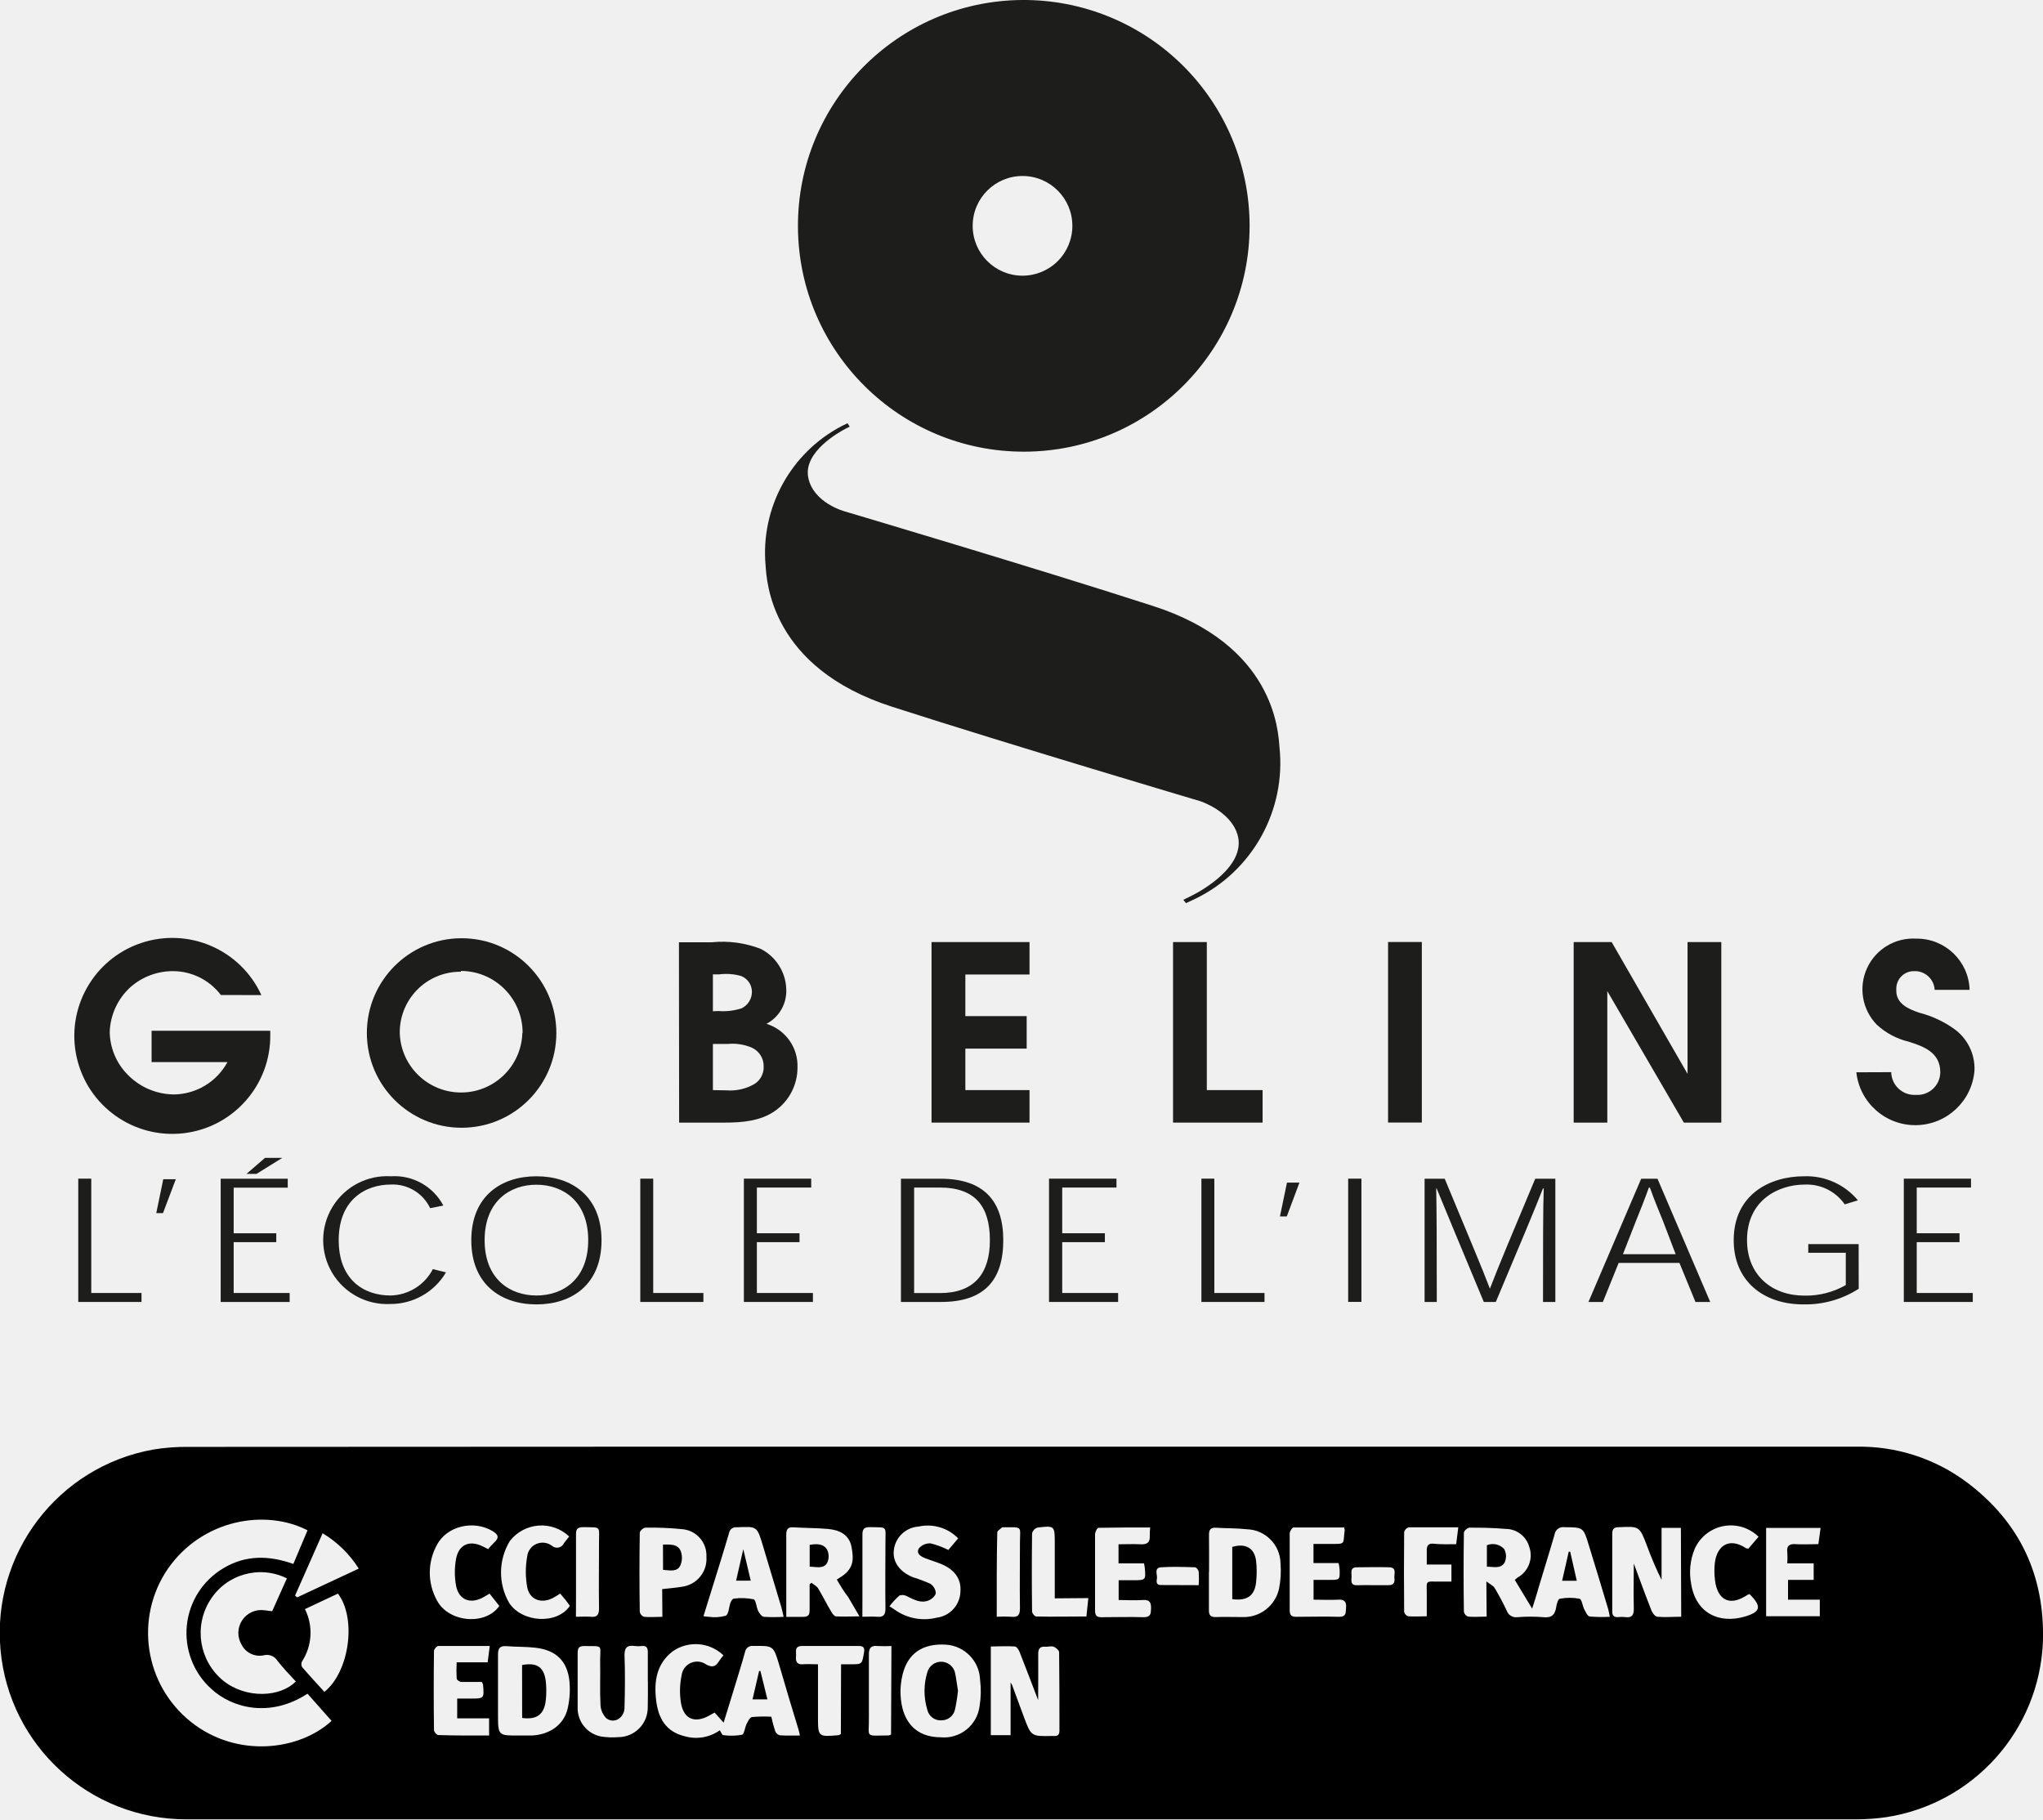
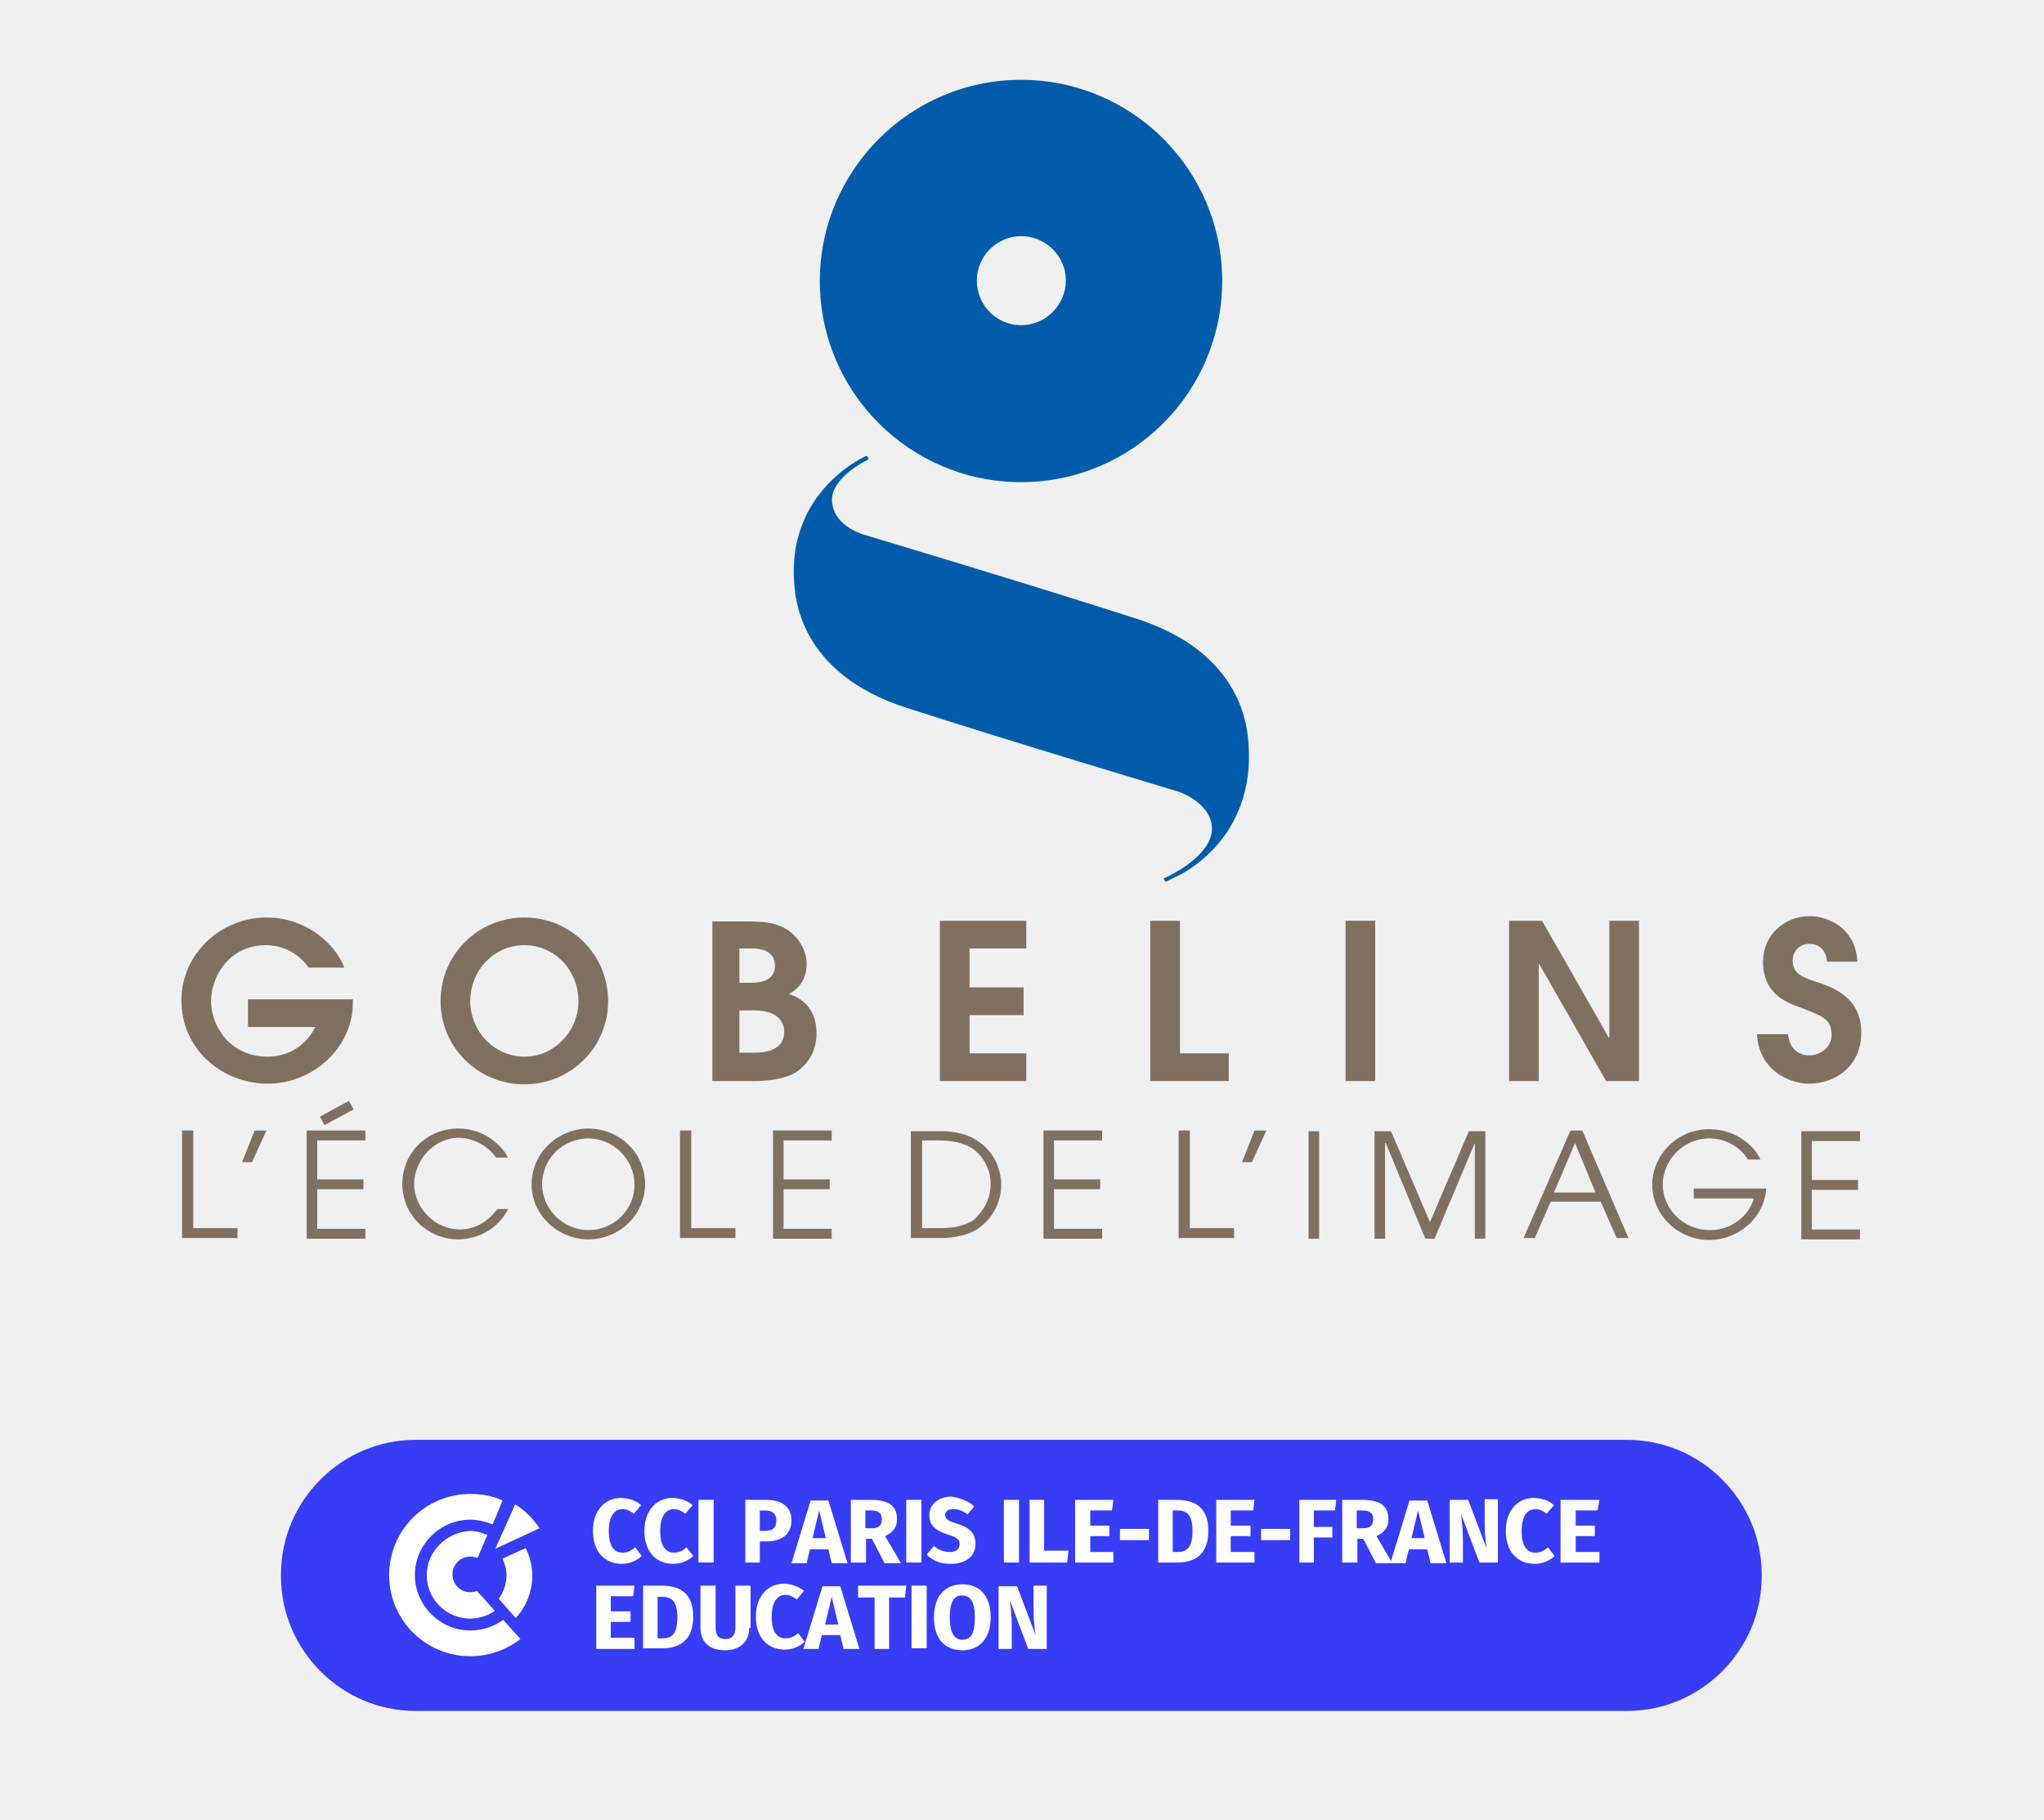
- <svg xmlns="http://www.w3.org/2000/svg" viewBox="0 0 309.85 275.9">
-   <defs>
-     <style>.cls-1{fill:none;}.cls-2{clip-path:url(#clip-path);}.cls-3{fill:#1d1d1b;}</style>
-     <clipPath id="clip-path" transform="translate(-41.36 -49.4)">
-       <rect class="cls-1" width="398.55" height="268.8" />
+ <svg xmlns="http://www.w3.org/2000/svg" xmlns:xlink="http://www.w3.org/1999/xlink" version="1.1" id="Layer_1" x="0px" y="0px" viewBox="0 0 309.9 275.9" style="enable-background:new 0 0 309.9 275.9;" xml:space="preserve">
+   <style type="text/css">
+ 	.st0{fill:#005CAB;}
+ 	.st1{fill:#807062;}
+ 	.st2{clip-path:url(#SVGID_2_);fill:#373CF5;}
+ 	.st3{clip-path:url(#SVGID_2_);fill:#FFFFFF;}
+ </style>
+   <g>
+     <path class="st0" d="M154.8,73.1c16.9,0,30.5-13.7,30.5-30.5c0-16.9-13.7-30.5-30.5-30.5c-16.8,0-30.5,13.7-30.5,30.5   C124.3,59.5,138,73.1,154.8,73.1L154.8,73.1z M154.8,35.8c3.7,0,6.8,3,6.8,6.7c0,3.7-3,6.8-6.8,6.8c-3.7,0-6.7-3-6.7-6.8   C148.1,38.9,151.1,35.8,154.8,35.8L154.8,35.8z" />
+     <path class="st0" d="M189.3,112.8c-0.2-2.1-0.6-13.7-17-19c-15.8-5.1-41.2-12.7-41.2-12.7s-4.3-1.1-4.9-4.6c-0.7-3.5,4.2-6.2,5-6.6   c0.1,0,0.5-0.3,0.5-0.3l-0.3-0.5c0,0-0.7,0.3-0.8,0.4c-1.3,0.7-11.1,6-10.2,18.8c0.2,2.1,0.6,13.7,17,19   c15.8,5.1,41.2,12.7,41.2,12.7s4.1,1.3,5,4.5c1.2,4.2-4.8,7.5-6,8.1c-0.1,0.1-1.2,0.6-1.2,0.6l0.3,0.5c0,0,1.1-0.5,1.2-0.6   C179.7,132.4,190.3,126.9,189.3,112.8L189.3,112.8z" />
+   </g>
+   <g>
+     <path class="st1" d="M37.6,151.5h15.9v0.5c0,6.9-6.1,12.3-12.9,12.3c-7,0-13.1-5.3-13.1-12.6c0-7.2,6.1-12.6,12.9-12.6   c6.1,0,10.5,4.1,11.8,7.6h-5.4c-1.1-1.6-3.3-3.4-6.5-3.4c-5.5,0-8.3,4.7-8.3,8.5c0,3.7,2.8,8.4,8.6,8.4c3,0,5.8-1.6,7.2-4.5H37.6   V151.5z" />
+     <path class="st1" d="M71.3,151.8c0-4.7,3.6-8.5,8.2-8.5s8.2,3.8,8.2,8.5c0,4.5-3.6,8.4-8.2,8.4S71.3,156.3,71.3,151.8z M66.8,151.8   c0,7,5.7,12.6,12.7,12.6c7,0,12.7-5.6,12.7-12.6c0-7.2-5.8-12.7-12.7-12.7C72.6,139.1,66.8,144.6,66.8,151.8z" />
+     <path class="st1" d="M112.1,153.2h2.4c3.9,0,4.4,2.3,4.4,3.2c0,3.2-3.6,3.2-4.5,3.2h-2.3V153.2z M108,163.9h6.5   c1.6,0,4.4-0.2,6.3-1.4c1.5-1.1,3-2.9,3-5.8c0-4.1-2.6-5.5-4.2-6c0.8-0.4,2.7-1.6,2.7-4.6c0-1.7-0.9-3.4-2.1-4.5   c-2.1-1.9-4.8-1.9-7.5-1.9H108V163.9z M112.1,143.8h1.9c2.6,0,3.5,1.2,3.5,2.6c0,2.6-2.8,2.6-3.9,2.6h-1.5V143.8z" />
+   </g>
+   <g>
+     <path class="st1" d="M142.5,139.6h13.1v4.2H147v5.9h8.2v4.2H147v5.8h8.6v4.2h-13.1V139.6z" />
+     <path class="st1" d="M174.4,139.6h4.5v20.1h7.4v4.2h-11.9V139.6z" />
+     <path class="st1" d="M204,139.6h4.5v24.3H204V139.6z" />
+   </g>
+   <path class="st1" d="M228.7,139.6h5.1l10.1,17.7h0.1v-17.7h4.5v24.3h-5l-10.1-17.7h-0.1v17.7h-4.5V139.6z" />
+   <path class="st1" d="M266.4,156.9c0.3,5.3,4.8,7.4,7.9,7.4c3.8,0,7.9-2.5,7.9-7.8c0-5.3-4.4-6.8-6.4-7.5c-2.5-0.8-4-1.3-4-3.4  c0-1.4,1.1-2.5,2.5-2.5c1.2,0,2.5,0.6,2.7,2.7h4.6c-0.2-5-4.4-6.9-7.2-6.9c-4.1,0-7.1,3.1-7.1,6.9c0,5.1,3.9,6.3,5.8,7  c3,1.2,4.6,1.6,4.6,4.1c0,1.8-1.6,3.1-3.4,3.1c-1.4,0-3-0.8-3.2-3.2H266.4z" />
+   <path class="st1" d="M82.2,179.6c0-4.1,3.3-7,7-7c3.8,0,7,3.2,7,7c0,3.9-3.2,6.9-7,6.9C85.4,186.5,82.2,183.3,82.2,179.6z   M80.6,179.6c0,4.6,4,8.3,8.6,8.3c4.6,0,8.6-3.6,8.6-8.4c0-4.8-4-8.4-8.6-8.4C84.9,171.1,80.6,174.5,80.6,179.6z" />
+   <path class="st1" d="M27.7,171.4h1.6v14.8h6.7v1.5h-8.4V171.4z" />
+   <path class="st1" d="M38.6,171.4h1.8l-2.2,4.8h-1.5L38.6,171.4z" />
+   <path class="st1" d="M46.5,171.4h8.9v1.5h-7.3v5.9h7v1.5h-7v6h7.3v1.5h-8.9V171.4z M52.9,166.9l0.7,1.3l-4.4,2.4l-0.7-1.3  L52.9,166.9z" />
+   <path class="st1" d="M77,183.4c-1.7,3.2-4.9,4.5-7.5,4.5c-4.6,0-8.5-3.6-8.5-8.4c0-4.8,3.8-8.4,8.5-8.4c4.2,0,6.8,2.9,7.5,4.4h-1.8  c-1.8-2.6-4.7-3-5.6-3c-3.8,0-6.8,3.4-6.8,7c0,3.8,3.3,6.9,6.9,6.9c0.8,0,3.5-0.1,5.7-3.1H77z" />
+   <path class="st1" d="M103.2,171.4h1.6v14.8h6.7v1.5h-8.4V171.4z" />
+   <path class="st1" d="M117.2,171.4h8.9v1.5h-7.3v5.9h7v1.5h-7v6h7.3v1.5h-8.9V171.4z" />
+   <g>
+     <path class="st1" d="M139.7,172.9h2.3c2.4,0,3.9,0.3,5.4,1.2c1.7,1.2,2.8,3.2,2.8,5.4c0,2.8-1.6,4.5-2.5,5.4   c-1.9,1.3-4.1,1.3-5.6,1.3h-2.3V172.9z M138.1,187.7h4.7c2,0,4-0.5,5.3-1.3c3.1-2,3.7-5.2,3.7-6.7c0-2-0.8-5-3.7-6.8   c-1.3-0.9-3.3-1.4-5.3-1.4h-4.7V187.7z" />
+     <path class="st1" d="M158.2,171.4h8.9v1.5h-7.3v5.9h7v1.5h-7v6h7.3v1.5h-8.9V171.4z" />
+   </g>
+   <path class="st1" d="M178.8,171.4h1.6v14.8h6.7v1.5h-8.4V171.4z" />
+   <path class="st1" d="M190.2,171.4h1.8l-2.2,4.8h-1.5L190.2,171.4z" />
+   <g>
+     <path class="st1" d="M198.4,171.5h1.6v16.3h-1.6V171.5z" />
+     <path class="st1" d="M208.4,171.5h2.5l5.9,13.8l5.9-13.8h2.5v16.3h-1.6v-14.5h0l-6.1,14.5h-1.4l-6-14.5H210v14.5h-1.6V171.5z" />
+     <path class="st1" d="M238.8,173.3l3.1,7.5h-6.3L238.8,173.3z M231,187.7h1.7l2.4-5.5h7.6l2.4,5.5h1.8l-7-16.3h-1.8L231,187.7z" />
+     <path class="st1" d="M267.8,180.2c-0.4,4.8-4.6,7.8-8.6,7.8c-4.9,0-8.7-3.9-8.7-8.4c0-4.2,3.5-8.4,8.7-8.4c4.3,0,7.1,3,7.7,4.6H265   c-0.9-1.6-3.1-3.2-5.8-3.2c-4.1,0-7.1,3.4-7.1,7c0,3.6,3,6.9,7.2,6.9c3.5,0,6-2.5,6.6-4.8h-9.1v-1.5H267.8z" />
+     <path class="st1" d="M273.1,171.5h8.9v1.5h-7.3v5.9h7v1.5h-7v6h7.3v1.5h-8.9V171.5z" />
+   </g>
+   <g>
+     <defs>
+       <rect id="SVGID_1_" x="17.7" y="193.7" width="274.3" height="90.4" />
+     </defs>
+     <clipPath id="SVGID_2_">
+       <use xlink:href="#SVGID_1_" style="overflow:visible;" />
    </clipPath>
-   </defs>
-   <g id="Layer_2" data-name="Layer 2">
-     <g id="Layer_1-2" data-name="Layer 1">
-       <path d="M196.39,268.8H322.84a27.16,27.16,0,0,1,16.9,5.46c7.95,6,11.75,14.08,11.46,24.07A28.07,28.07,0,0,1,327.34,325a32.45,32.45,0,0,1-4.29.31q-126.7,0-253.4,0a28.26,28.26,0,0,1-5.09-56.07,30.55,30.55,0,0,1,5.49-.41Q133.22,268.79,196.39,268.8ZM88,281.48c-6.31-3.25-15.91-1.74-21.19,5.85a17.25,17.25,0,0,0,3.54,23.23c6.91,5.49,16.37,4.36,21.3-.18L88,306.26c-5.62,3.66-11.36,2.26-14.63-.76a11.42,11.42,0,0,1,1.94-18.31c3.37-2,6.9-1.9,10.54-.61Zm178.79,7.75c.61.46,1,.63,1.23.95.67,1.13,1.29,2.3,1.86,3.48a1.47,1.47,0,0,0,1.57,1,23.8,23.8,0,0,1,4,0c1.3.13,1.77-.43,1.94-1.59.06-.44.29-1.18.53-1.21a8,8,0,0,1,3,0c.35.08.44,1.07.72,1.61s.49,1,.81,1.08a22,22,0,0,0,3.06.05c-.1-.5-.15-.85-.25-1.19q-1.45-4.86-2.95-9.72c-.82-2.69-.83-2.65-3.67-2.68a1.31,1.31,0,0,0-1.51,1.12c-.95,3.29-2,6.56-2.95,9.84-.12.39-.25.77-.45,1.39L271.1,289l.44-.37a3.84,3.84,0,0,0,1.75-4.65,3.72,3.72,0,0,0-3.56-2.71c-1.83-.16-3.67-.2-5.5-.19-.3,0-.85.49-.85.76q-.09,6,0,12a1,1,0,0,0,.64.73c.89.08,1.8,0,2.81,0ZM162.68,312.6c-.1-.44-.14-.67-.21-.89-1-3.28-2-6.56-2.94-9.84-.87-2.91-.87-2.89-3.91-2.85a1.12,1.12,0,0,0-1.27.93c-.44,1.62-.95,3.21-1.43,4.81l-1.81,5.89-1.37-1.53-.75.42c-2.21,1.26-3.92.62-4.35-1.86a11.63,11.63,0,0,1,.1-4.24,2.37,2.37,0,0,1,3.71-1.62c.9.49,1.43.38,1.93-.45a9.41,9.41,0,0,1,.7-.93,6.09,6.09,0,0,0-7.72-.59c-2.41,1.88-2.82,4.47-2.5,7.31s1.49,4.84,4.3,5.54a6.24,6.24,0,0,0,5.37-.89c.2.3.34.72.51.73a9.06,9.06,0,0,0,2.85-.05c.35-.1.43-1.08.7-1.63s.5-1,.82-1.06a20.45,20.45,0,0,1,2.93-.05,22.39,22.39,0,0,0,.6,2.22,1.06,1.06,0,0,0,.71.6C160.59,312.64,161.55,312.6,162.68,312.6ZM84.87,288.77a9,9,0,0,0-11.65,3.32,9.35,9.35,0,0,0,2,12.2c3.49,2.79,8.68,2.51,11,.11-.92-1-1.89-2-2.77-3.12a1.88,1.88,0,0,0-2.1-.84,3.06,3.06,0,0,1-3.34-1.6,3.47,3.47,0,0,1,3.48-5.23l1.15.14Zm113.94,18.47c-.93-2.42-1.85-4.88-2.82-7.32-.13-.33-.44-.8-.7-.82-1.22-.09-2.44,0-3.66,0v13.45h3v-8a4.29,4.29,0,0,1,.22.37c.59,1.61,1.19,3.22,1.78,4.82,1.12,3,1.12,3,4.32,2.93h.24c.62.06.85-.21.85-.83,0-4,0-7.92-.05-11.87,0-.29-.47-.69-.81-.83s-.79,0-1.19,0c-.89-.1-1.19.29-1.17,1.16C198.84,302.54,198.81,304.89,198.81,307.24Zm97.48-26.13h-2.93V289a52.24,52.24,0,0,1-2.2-5.14c-1.14-3-1.14-3-4.28-2.85-.69,0-1,.22-1,1,0,3.92,0,7.83,0,11.75,0,.68.27.93.92.88a4.4,4.4,0,0,1,1,0c1.07.16,1.38-.3,1.35-1.34-.07-2.28,0-4.57,0-6.78.86,2.32,1.74,4.75,2.69,7.15.14.38.55.89.88.92,1.17.11,2.36,0,3.62,0Zm-128,7.83.34-.22c2.26-1.33,2.23-2.79,1.88-4.7s-1.86-2.6-3.62-2.75-3.42-.13-5.13-.24c-.9-.07-1.16.27-1.15,1.16,0,3.55,0,7.11,0,10.66v1.76c1,0,1.76,0,2.54,0s1-.28,1-1c0-1.31,0-2.62,0-3.94l.29-.23c.33.28.77.49,1,.84.7,1.16,1.29,2.38,2,3.56.16.28.45.68.7.69,1.09.08,2.18,0,3.57,0l-1.7-2.91C169.36,290.79,168.83,289.9,168.26,288.94ZM120,312.6c.68,0,1.36,0,2,0,2.77-.12,4.93-1.67,5.47-4.16a13,13,0,0,0,.26-4c-.29-3.1-2-4.78-5.14-5.15-1.46-.17-2.94-.12-4.4-.24-1-.08-1.31.31-1.3,1.3,0,3.07,0,6.14,0,9.21S117,312.61,120,312.6Zm104.71-24.83c0,2,0,3.92,0,5.87,0,.71.26,1,1,1,1.39-.05,2.79,0,4.19,0a5.47,5.47,0,0,0,5.45-4.33,13.86,13.86,0,0,0,.22-3.8,5.26,5.26,0,0,0-5.11-5.19c-1.54-.17-3.1-.13-4.64-.23-.86-.06-1.12.31-1.1,1.12C224.75,284,224.73,285.9,224.73,287.77ZM184,312.87a5.43,5.43,0,0,0,5.93-4.74,13.94,13.94,0,0,0,.07-4,5.53,5.53,0,0,0-5.21-5.31c-3.48-.2-5.73,1.3-6.53,4.49a11,11,0,0,0-.32,3.08C178.12,310.55,180.31,312.86,184,312.87Zm-44.39-8.49c0-1.47,0-2.95,0-4.43,0-.66-.22-1-.9-.92a4.79,4.79,0,0,1-1.07,0c-1.2-.18-1.6.27-1.56,1.51.1,2.59.06,5.19,0,7.79,0,1.61-1.6,2.58-2.78,1.64a3.09,3.09,0,0,1-.87-2.08c-.11-2.19,0-4.39-.05-6.59,0-2.56.54-2.22-2.41-2.27-.79,0-1,.29-1,1.05,0,2.72,0,5.44,0,8.15a4.38,4.38,0,0,0,3.64,4.54,11.66,11.66,0,0,0,2.51.08,4.48,4.48,0,0,0,4.48-4.51C139.64,307,139.62,305.7,139.62,304.38Zm8.44-9.87c.42.05.61.09.81.09a6.24,6.24,0,0,0,2.58-.17c.46-.25.46-1.35.72-2,.09-.24.32-.59.49-.59a9.13,9.13,0,0,1,3,.1c.37.11.41,1.19.7,1.78.18.36.54.84.86.88a24,24,0,0,0,3,0c-.14-.59-.21-1-.34-1.43-.92-3.09-1.86-6.18-2.78-9.27s-.88-3-4-2.88a1.06,1.06,0,0,0-1.17.9c-.39,1.38-.83,2.75-1.24,4.12Zm-6.26-4.11c1.1-.13,2-.19,3-.36a4.26,4.26,0,0,0,3.71-4.55,4,4,0,0,0-3.78-4.19,45.49,45.49,0,0,0-5.48-.22c-.3,0-.85.5-.85.78q-.09,6,0,12a1,1,0,0,0,.65.74c.89.09,1.79,0,2.78,0Zm34.46,2.6c.33.21.58.35.79.51a7.73,7.73,0,0,0,6.39,1.22,4.1,4.1,0,0,0,3.59-3.92c.16-1.93-.86-3.4-3-4.25-.73-.3-1.5-.53-2.24-.81s-1.51-.7-1.07-1.52a2.18,2.18,0,0,1,1.77-.77,12.43,12.43,0,0,1,2.71,1l1.49-1.76a6.45,6.45,0,0,0-6-1.79,4.05,4.05,0,0,0-3.76,3.6c-.2,1.73.85,3.24,2.88,4.08a22,22,0,0,1,2.66,1,1.88,1.88,0,0,1,.83,1.37c0,.39-.57.92-1,1.12-1.22.54-2.31-.07-3.39-.61a1.39,1.39,0,0,0-1.13-.1A11.84,11.84,0,0,0,176.26,293Zm-60.71,19.6V310h-4.84v-3h2c2.1,0,2.1,0,1.92-2.13a1.48,1.48,0,0,0-.19-.39c-1,0-2,0-3.08,0-.26,0-.71-.3-.73-.5a22.12,22.12,0,0,1,0-2.48h4.7l.32-2.48c-2.72,0-5.27,0-7.81,0-.23,0-.65.49-.65.75q-.08,6,0,12c0,.27.4.75.63.76C110.35,312.62,112.89,312.6,115.55,312.6ZM215.8,281.05c-2.66,0-5.24,0-7.83.05-.19,0-.53.62-.53,1,0,3.84,0,7.68,0,11.51,0,.77.22,1.07,1,1.05,2.12,0,4.24-.07,6.36,0,1.09,0,1.11-.53,1.13-1.33s-.14-1.35-1.18-1.28c-1.25.09-2.51,0-3.73,0v-3h2.13c2,0,2,0,1.83-1.92,0-.15-.06-.3-.12-.63H211v-2.9c1.15,0,2.22-.06,3.28,0s1.52-.26,1.46-1.32A10.39,10.39,0,0,1,215.8,281.05Zm29.42,0c-2.57,0-5.12,0-7.67,0-.21,0-.59.59-.59.91,0,3.88,0,7.76,0,11.64,0,.71.22,1,1,1,2.16,0,4.33-.07,6.48,0,1.16,0,1-.66,1.07-1.4s-.17-1.26-1.12-1.2c-1.26.07-2.53,0-3.81,0v-3H243c1.57,0,1.58,0,1.53-1.63a7.48,7.48,0,0,0-.15-.92h-3.81v-2.9H243c2.58,0,2,.1,2.3-2.08A2.15,2.15,0,0,0,245.22,281.05Zm64,13.46h8.14V292h-4.82v-3h3.89v-2.5h-4a12.93,12.93,0,0,0,0-1.66c-.13-1,.28-1.33,1.27-1.26s2.29,0,3.44,0c.13-.92.23-1.65.34-2.46h-8.26Zm-1.15-12.05a6,6,0,0,0-9.68,1.82,9.38,9.38,0,0,0-.53,5.4c.74,4.36,4.2,6,8.07,4.9,2.49-.72,2.63-1.54.84-3.36a.57.57,0,0,0-.17-.06l-.67.39c-2.17,1.27-3.82.58-4.37-1.89a10.82,10.82,0,0,1-.17-2.61c.11-3.16,2.12-4.63,4.79-2.85a1.23,1.23,0,0,0,.35.06ZM92.61,291.08l-5,2.35a8,8,0,0,1-.44,7.93.94.94,0,0,0,0,.85c1.11,1.29,2.26,2.53,3.39,3.77C94.36,302.94,95.47,294.82,92.61,291.08Zm23,0-.9.53c-2,1.13-3.77.46-4.19-1.76a11.37,11.37,0,0,1,0-4c.4-2.24,2.08-2.94,4.11-1.9l.76.38a12.91,12.91,0,0,1,.92-1c.8-.71.64-1.2-.24-1.73-2.88-1.72-6.94-.79-8.45,2.11a8.71,8.71,0,0,0,0,8.39c1.76,3.37,7.39,3.87,9.47.85Zm12.09-8.65a6.09,6.09,0,0,0-9,.65,9.22,9.22,0,0,0-.11,9.43c2,3,7.29,3.27,9.2.43-.22-.31-.45-.64-.7-.95s-.5-.59-.77-.91c-.42.26-.75.48-1.1.66-1.77.93-3.56.27-3.91-1.68a13,13,0,0,1,0-4.58,2.35,2.35,0,0,1,3.76-1.65,1.16,1.16,0,0,0,1.84-.43C127.14,283.09,127.4,282.79,127.67,282.44Zm134.51,1.15.32-2.55c-2.61,0-5.08,0-7.54,0a1,1,0,0,0-.67.73q-.06,6.06,0,12.1a.92.92,0,0,0,.62.66c.89.07,1.8,0,2.81,0,0-1.2,0-2.23,0-3.26,0-2.29-.3-2,1.94-2,.59,0,1.18,0,1.8,0v-2.59h-3.74c0-.82,0-1.49,0-2.16s.22-1.07,1-1C259.84,283.63,261,283.59,262.18,283.59Zm-93.29,18.22h1.4c1.82,0,1.77,0,2.08-1.78.15-.81-.16-1-.85-1-2.84,0-5.68,0-8.51,0-1.31,0-.87.95-.95,1.62s.12,1.23,1,1.16c.74-.06,1.49,0,2.33,0v7.94c0,3.08,0,3.08,3.14,2.81.07,0,.13-.07.33-.18Zm32.41-10v-8.35c0-2.65,0-2.71-2.64-2.38a1.25,1.25,0,0,0-.8.86q-.08,5.94,0,11.87c0,.27.4.75.63.75,2.5.06,5,0,7.61,0,.1-1,.19-1.82.29-2.79Zm-72.62,2.79c.89,0,1.57-.05,2.24,0,1,.11,1.28-.34,1.26-1.3-.05-3.32,0-6.63,0-9.94,0-2.58.39-2.29-2.38-2.35-1,0-1.12.38-1.11,1.21,0,3.12,0,6.23,0,9.34Zm43.44,0c.89,0,1.57-.05,2.23,0,1,.11,1.29-.34,1.27-1.3-.05-3.31,0-6.63,0-9.94,0-2.58.39-2.29-2.38-2.35-.95,0-1.12.38-1.11,1.21,0,3,0,6.07,0,9.1Zm20.41,0a19.2,19.2,0,0,1,2.17,0c1.1.13,1.34-.36,1.32-1.37-.05-3.27,0-6.54,0-9.82,0-2.62.53-2.38-2.57-2.38,0,0-.09,0-.11,0-.27.26-.76.52-.76.78C192.51,286,192.53,290.2,192.53,294.6Zm-16,4.44a19.88,19.88,0,0,1-2.07,0c-1.08-.12-1.37.34-1.35,1.37,0,3.12,0,6.24,0,9.35.05,3.33-.72,2.85,3,2.84a1.45,1.45,0,0,0,.36-.13ZM90.29,281.93l-4.18,9.45.32.27,9.34-4.36A16.43,16.43,0,0,0,90.29,281.93Zm159.29,7.87c.79,0,1.6,0,2.39,0s.95-.45.87-1.06.42-1.61-.77-1.65c-1.64-.06-3.28,0-4.92,0-1.12,0-.77.89-.81,1.5s-.13,1.26.84,1.22C248,289.78,248.78,289.8,249.58,289.8Zm-26.42,0a13.82,13.82,0,0,0,0-2c0-.27-.35-.7-.55-.71-1.72-.05-3.44-.12-5.15,0-1.15.09-.52,1.13-.64,1.74s0,1,.71.95C219.33,289.79,221.16,289.8,223.16,289.8Z" transform="translate(-41.36 -49.4)" />
-       <path d="M266.87,287v-3.26a2.35,2.35,0,0,1,2.62.58,2.3,2.3,0,0,1,.09,2C269,287.38,267.92,287,266.87,287Z" transform="translate(-41.36 -49.4)" />
-       <path d="M279.5,284.72l1,4.41h-2.22c.35-1.52.69-3,1-4.4Z" transform="translate(-41.36 -49.4)" />
-       <path d="M157.75,307.12h-2.26l1-4.3.2,0Z" transform="translate(-41.36 -49.4)" />
-       <path d="M164.16,287v-3.31c1-.18,2.09-.22,2.65.74a2.34,2.34,0,0,1,0,2C166.23,287.39,165.15,287,164.16,287Z" transform="translate(-41.36 -49.4)" />
-       <path d="M120.54,301.91c2.26-.42,3.34.31,3.6,2.5a13.39,13.39,0,0,1,0,2.83c-.24,2.15-1.34,3-3.59,2.7Z" transform="translate(-41.36 -49.4)" />
-       <path d="M228.25,291.92V284c2-.6,3.35.15,3.61,2.08a14.1,14.1,0,0,1,0,3.31C231.64,291.42,230.47,292.22,228.25,291.92Z" transform="translate(-41.36 -49.4)" />
-       <path d="M186.65,305.8a24.38,24.38,0,0,1-.44,2.81,2.09,2.09,0,0,1-2.06,1.69,2.05,2.05,0,0,1-2.14-1.57,9.72,9.72,0,0,1,0-5.75,2.17,2.17,0,0,1,4.17,0C186.39,303.91,186.5,304.9,186.65,305.8Z" transform="translate(-41.36 -49.4)" />
-       <path d="M153,289.12l1.09-4.78,1.13,4.78Z" transform="translate(-41.36 -49.4)" />
-       <path d="M141.91,283.64c1,0,2.16-.12,2.65.89a2.9,2.9,0,0,1,0,2.24c-.48,1.08-1.6.78-2.64.71Z" transform="translate(-41.36 -49.4)" />
-       <g id="Layer_1-2-2" data-name="Layer 1-2">
-         <g class="cls-2">
-           <path class="cls-3" d="M196.35,49.4a34.25,34.25,0,1,0,34.53,34.25A34.25,34.25,0,0,0,196.35,49.4h0m0,41.81A7.56,7.56,0,1,1,204,83.65a7.56,7.56,0,0,1-7.63,7.56h0" transform="translate(-41.36 -49.4)" />
-           <path class="cls-3" d="M220.83,185.86l1.38-.68c1.37-.7,8.18-4.44,6.85-9.16-1.05-3.64-5.68-5.12-5.68-5.12s-28.79-8.54-46.67-14.3c-18.5-5.92-19.06-19.06-19.24-21.45A21.7,21.7,0,0,1,169.05,114l.85-.41.33.51s-.52.28-.61.31c-.94.49-6.44,3.51-5.68,7.4s5.55,5.15,5.55,5.15,28.8,8.54,46.68,14.32c18.48,5.92,19.05,19,19.24,21.43a22.88,22.88,0,0,1-12.77,23l-1.41.66Z" transform="translate(-41.36 -49.4)" />
-           <path class="cls-3" d="M74.86,200.3a9.14,9.14,0,0,0-7.25-3.62,9.71,9.71,0,0,0-6.4,2.37A9.6,9.6,0,0,0,58,205.94a9.43,9.43,0,0,0,2.65,6.37,9.92,9.92,0,0,0,7.13,3.07,9.37,9.37,0,0,0,8.08-4.91H64.35v-4.75h18v.59a14.86,14.86,0,1,1-1.35-6Z" transform="translate(-41.36 -49.4)" />
-           <path class="cls-3" d="M120.58,206.09a9.3,9.3,0,0,1-18.59,0,9.18,9.18,0,0,1,9.05-9.32h.23v-.12a9.37,9.37,0,0,1,9.35,9.38v0m-9.31-14.34a14.37,14.37,0,1,0,.12,0h-.12" transform="translate(-41.36 -49.4)" />
-           <path class="cls-3" d="M149.48,214.72v-7h2.25a7.54,7.54,0,0,1,3.63.55,3.06,3.06,0,0,1,1.82,2.82,3,3,0,0,1-1.34,2.67,7.27,7.27,0,0,1-4.23,1Zm-5.12,4.93h6.91c2.65,0,5.48-.23,7.68-1.81a8,8,0,0,0,3.36-6.53,6.67,6.67,0,0,0-4.7-6.64,5.64,5.64,0,0,0,3-5.23,7.11,7.11,0,0,0-3.88-6.14,16.11,16.11,0,0,0-7.4-1h-5Zm5.12-16.89v-5.59h.93a8.28,8.28,0,0,1,3.36.25,2.58,2.58,0,0,1,1.63,2.38,2.77,2.77,0,0,1-1.57,2.52,9.1,9.1,0,0,1-3.48.41Z" transform="translate(-41.36 -49.4)" />
-           <polygon class="cls-3" points="141.28 142.87 156.14 142.87 156.14 147.79 146.41 147.79 146.41 154.1 155.71 154.1 155.71 159.03 146.41 159.03 146.41 165.32 156.14 165.32 156.14 170.25 141.28 170.25 141.28 142.87" />
-           <polygon class="cls-3" points="177.91 142.87 183.03 142.87 183.03 165.32 191.49 165.32 191.49 170.25 177.91 170.25 177.91 142.87" />
-           <rect class="cls-3" x="210.52" y="142.86" width="5.12" height="27.38" />
-           <polygon class="cls-3" points="238.67 142.87 244.43 142.87 255.94 162.86 255.94 142.87 261.06 142.87 261.06 170.25 255.38 170.25 243.77 150.31 243.77 170.25 238.67 170.25 238.67 142.87" />
-           <path class="cls-3" d="M328.19,212a3.52,3.52,0,0,0,3.6,3.45l.25,0a3.46,3.46,0,0,0,3.59-3.35V212c0-3-2.53-3.91-4.82-4.63A10.79,10.79,0,0,1,326,204.8,7.7,7.7,0,0,1,332,191.75a8,8,0,0,1,8.08,7.77h-5.3a3,3,0,0,0-3.07-2.84h0a2.66,2.66,0,0,0-2.75,2.57,2.55,2.55,0,0,0,0,.39c0,2,1.83,2.78,3.47,3.34a16,16,0,0,1,5.39,2.52,7.41,7.41,0,0,1,3,6.23,9,9,0,0,1-17.92.29Z" transform="translate(-41.36 -49.4)" />
-           <polygon class="cls-3" points="21.46 197.45 11.87 197.45 11.87 178.75 13.84 178.75 13.84 196.09 21.46 196.09 21.46 197.45" />
-           <polygon class="cls-3" points="24.76 178.84 26.66 178.84 24.72 183.98 23.7 183.98 24.76 178.84" />
-           <path class="cls-3" d="M83.26,236.43v1.35H76.8v7.71h8.49v1.36H74.83V228.16H85v1.36H76.8v6.91Zm-3-9H78.74L81.55,225h2.62Z" transform="translate(-41.36 -49.4)" />
-           <path class="cls-3" d="M109,242.36a9.74,9.74,0,0,1-8.45,4.8,9.7,9.7,0,1,1,.12-19.37,8.37,8.37,0,0,1,7.93,4.44l-2,.4a6.28,6.28,0,0,0-5.92-3.59c-4,0-7.95,2.4-7.95,8.43s3.82,8.4,7.86,8.4a7.4,7.4,0,0,0,6.42-4Z" transform="translate(-41.36 -49.4)" />
-           <path class="cls-3" d="M122.72,229.07c4,0,7.85,2.49,7.85,8.41s-3.82,8.39-7.85,8.39-7.86-2.5-7.86-8.39,3.82-8.41,7.83-8.41Zm-9.88,8.44c0,6.68,4.51,9.71,9.88,9.71s9.87-3,9.87-9.71-4.53-9.72-9.87-9.72-9.88,3-9.88,9.69Z" transform="translate(-41.36 -49.4)" />
-           <polygon class="cls-3" points="106.68 197.45 97.11 197.45 97.11 178.75 99.07 178.75 99.07 196.09 106.68 196.09 106.68 197.45" />
-           <polygon class="cls-3" points="121.26 187.03 121.26 188.38 114.79 188.38 114.79 196.09 123.29 196.09 123.29 197.45 112.82 197.45 112.82 178.75 123.03 178.75 123.03 180.1 114.79 180.1 114.79 187.03 121.26 187.03" />
-           <path class="cls-3" d="M180,245.5v-16h3.91c5.37,0,7.58,2.88,7.58,8s-2.46,8-7.55,8Zm4.07,1.35c6.68,0,9.45-3.4,9.45-9.38s-3-9.31-9.52-9.31H178v18.69Z" transform="translate(-41.36 -49.4)" />
-           <polygon class="cls-3" points="167.57 187.03 167.57 188.38 161.1 188.38 161.1 196.09 169.58 196.09 169.58 197.45 159.1 197.45 159.1 178.75 169.33 178.75 169.33 180.1 161.1 180.1 161.1 187.03 167.57 187.03" />
-           <polygon class="cls-3" points="191.78 197.45 182.21 197.45 182.21 178.75 184.17 178.75 184.17 196.09 191.78 196.09 191.78 197.45" />
-           <polygon class="cls-3" points="195.19 179.35 197.08 179.35 195.16 184.48 194.12 184.48 195.19 179.35" />
-           <rect class="cls-3" x="204.47" y="178.75" width="2.01" height="18.69" />
-           <path class="cls-3" d="M267.32,244.85c1.17-3.08,3.42-8.46,6.88-16.69h3.05v18.69h-1.87c0-8.48,0-14.19.11-17.21h-.12c-1.17,3-3.51,8.58-7.15,17.21H266.4c-3.55-8.5-5.92-14.21-7.15-17.21h-.07c.07,3,.09,8.71.09,17.21h-1.85V228.16h3.05c3.43,8.28,5.71,13.63,6.86,16.69Z" transform="translate(-41.36 -49.4)" />
-           <path class="cls-3" d="M295.5,239.61h-8l2-5.1c.65-1.6,1.31-3.26,1.93-5h.16c.65,1.81,1.32,3.45,2,5.1Zm.57,1.32,2.43,5.92h2.24l-8-18.69h-2.47l-8,18.69h2.19l2.39-5.92Z" transform="translate(-41.36 -49.4)" />
-           <path class="cls-3" d="M323.26,244.85a14.93,14.93,0,0,1-8.39,2.37c-6.16,0-10.57-3.63-10.57-9.72,0-6.93,5.45-9.71,10.66-9.71a10.13,10.13,0,0,1,8.18,3.65l-2,.61a7,7,0,0,0-6.12-3c-3.76,0-8.7,2.23-8.7,8.42,0,5.33,3.79,8.42,8.7,8.42a12.22,12.22,0,0,0,6.28-1.6v-4.9h-5.69v-1.31h7.64Z" transform="translate(-41.36 -49.4)" />
-           <polygon class="cls-3" points="297.19 187.03 297.19 188.38 290.7 188.38 290.7 196.09 299.2 196.09 299.2 197.45 288.74 197.45 288.74 178.75 298.93 178.75 298.93 180.1 290.7 180.1 290.7 187.03 297.19 187.03" />
-         </g>
-       </g>
-     </g>
+     <path class="st2" d="M246.7,259.4H63c-11.2,0-20.4-9.2-20.4-20.4v-0.3c0-11.2,9.2-20.4,20.4-20.4h183.7c11.2,0,20.4,9.2,20.4,20.4   v0.3C267.1,250.2,257.9,259.4,246.7,259.4" />
+     <path class="st3" d="M59,238.8c0,6.8,5.5,12.3,12.3,12.3c3.2,0,5.8-1.2,7.6-2.6l-2.6-2.9c-1.4,1-3.1,1.6-5,1.6   c-4.6,0-8.4-3.8-8.4-8.4c0-4.6,3.8-8.4,8.4-8.4c1.2,0,2.3,0.3,3.4,0.7l1.5-3.6c-1.5-0.7-3.2-1-4.9-1C64.5,226.5,59,232,59,238.8" />
+     <path class="st3" d="M64.7,238.8c0,3.6,2.9,6.6,6.6,6.6c1.4,0,2.8-0.5,3.7-1.2c0,0-2.4-2.7-2.7-3c-0.2,0.1-0.7,0.2-1,0.2   c-1.5,0-2.7-1.2-2.7-2.7c0-1.5,1.2-2.7,2.7-2.7c0.4,0,0.8,0.1,1.1,0.2l1.5-3.5c-0.8-0.3-1.7-0.6-2.6-0.6   C67.7,232.3,64.7,235.2,64.7,238.8" />
+     <path class="st3" d="M76.2,236.3c0.3,0.7,0.6,1.6,0.6,2.6c0,1.2-0.5,2.6-1.2,3.5l2.6,2.9c1.5-1.6,2.5-3.9,2.5-6.4   c0-1.5-0.4-3-1-4.2L76.2,236.3z" />
+     <path class="st3" d="M75.1,234.8l6.7-3.1c-1-1.5-2.3-2.8-3.7-3.6L75.1,234.8L75.1,234.8z" />
+     <path class="st3" d="M97.2,228.2l-1.1,1.3c-0.5-0.4-1.1-0.7-1.7-0.7c-1.2,0-2.1,1-2.1,3.3c0,2.3,0.8,3.3,2.1,3.3   c0.8,0,1.3-0.3,1.9-0.8l1,1.3c-0.6,0.6-1.7,1.2-3,1.2c-2.6,0-4.4-1.8-4.4-5c0-3.2,1.9-5,4.3-5C95.5,227.2,96.4,227.5,97.2,228.2" />
+     <path class="st3" d="M105,228.2l-1.1,1.3c-0.5-0.4-1.1-0.7-1.7-0.7c-1.2,0-2.1,1-2.1,3.3c0,2.3,0.8,3.3,2.1,3.3   c0.8,0,1.3-0.3,1.9-0.8l1,1.3c-0.6,0.6-1.7,1.2-3,1.2c-2.6,0-4.4-1.8-4.4-5c0-3.2,1.9-5,4.3-5C103.3,227.2,104.2,227.5,105,228.2" />
+     <rect x="105.9" y="227.4" class="st3" width="2.3" height="9.5" />
+     <path class="st3" d="M120,230.5c0,2.2-1.6,3.2-3.8,3.2h-1v3.2H113v-9.5h3.1C118.5,227.4,120,228.4,120,230.5 M117.7,230.5   c0-1-0.6-1.5-1.7-1.5h-0.8v3.1h0.8C117.1,232.1,117.7,231.7,117.7,230.5" />
+     <path class="st3" d="M125.6,234.9h-2.8l-0.5,2.1H120l2.9-9.5h2.7l2.9,9.5h-2.4L125.6,234.9z M125.2,233.2l-1-4.2l-1,4.2H125.2z" />
+     <path class="st3" d="M132.2,233.3h-0.9v3.6h-2.3v-9.5h3.1c2.6,0,3.9,0.9,3.9,2.9c0,1.3-0.6,2-1.8,2.6l2.4,4.1h-2.5L132.2,233.3z    M131.3,231.7h0.9c1,0,1.5-0.4,1.5-1.4c0-0.9-0.5-1.3-1.7-1.3h-0.8V231.7z" />
+     <rect x="137.4" y="227.4" class="st3" width="2.3" height="9.5" />
+     <path class="st3" d="M147.7,228.4l-1,1.2c-0.7-0.5-1.3-0.8-2.1-0.8c-0.8,0-1.3,0.3-1.3,0.9c0,0.6,0.4,0.9,1.8,1.3   c1.8,0.6,2.8,1.3,2.8,3.1c0,1.8-1.4,3-3.8,3c-1.7,0-2.8-0.6-3.6-1.4l1.1-1.3c0.7,0.6,1.5,0.9,2.4,0.9c0.9,0,1.5-0.4,1.5-1.2   c0-0.7-0.4-1-1.7-1.4c-2.1-0.7-2.9-1.5-2.9-3c0-1.7,1.5-2.8,3.4-2.8C145.8,227.2,146.9,227.6,147.7,228.4" />
+     <rect x="152.2" y="227.4" class="st3" width="2.3" height="9.5" />
+     <polygon class="st3" points="158.3,235.1 162,235.1 161.8,236.9 156.1,236.9 156.1,227.4 158.3,227.4  " />
+     <polygon class="st3" points="168.6,229 165.3,229 165.3,231.3 168.2,231.3 168.2,232.9 165.3,232.9 165.3,235.3 168.8,235.3    168.8,236.9 163,236.9 163,227.4 168.8,227.4  " />
+     <rect x="169.8" y="231.8" class="st3" width="4.4" height="1.7" />
+     <path class="st3" d="M183.2,232.1c0,3.8-2.3,4.8-4.7,4.8h-2.9v-9.5h2.7C180.8,227.4,183.2,228.2,183.2,232.1 M177.8,229v6.3h0.7   c1.4,0,2.3-0.6,2.3-3.2c0-2.6-1-3.1-2.3-3.1H177.8z" />
+     <polygon class="st3" points="190,229 186.6,229 186.6,231.3 189.6,231.3 189.6,232.9 186.6,232.9 186.6,235.3 190.2,235.3    190.2,236.9 184.4,236.9 184.4,227.4 190.2,227.4  " />
+     <rect x="191.2" y="231.8" class="st3" width="4.4" height="1.7" />
+     <polygon class="st3" points="197,227.4 202.6,227.4 202.4,229 199.2,229 199.2,231.5 202,231.5 202,233.1 199.2,233.1 199.2,236.9    197,236.9  " />
+     <path class="st3" d="M206.7,233.3h-0.9v3.6h-2.3v-9.5h3.1c2.6,0,3.9,0.9,3.9,2.9c0,1.3-0.6,2-1.8,2.6l2.4,4.1h-2.5L206.7,233.3z    M205.8,231.7h0.9c1,0,1.5-0.4,1.5-1.4c0-0.9-0.5-1.3-1.7-1.3h-0.8V231.7z" />
+     <path class="st3" d="M216.4,234.9h-2.8l-0.5,2.1h-2.3l2.9-9.5h2.7l2.9,9.5h-2.4L216.4,234.9z M216,233.2l-1-4.2l-1,4.2H216z" />
+     <path class="st3" d="M227.2,236.9h-2.9l-2.8-7.4c0.1,0.9,0.3,2.1,0.3,3.9v3.5h-2v-9.5h2.8l2.8,7.4c-0.1-0.8-0.3-2-0.3-3.6v-3.9h2   V236.9z" />
+     <path class="st3" d="M235.6,228.2l-1.1,1.3c-0.5-0.4-1.1-0.7-1.7-0.7c-1.2,0-2.1,1-2.1,3.3c0,2.3,0.8,3.3,2.1,3.3   c0.8,0,1.3-0.3,1.9-0.8l1,1.3c-0.6,0.6-1.7,1.2-3,1.2c-2.6,0-4.4-1.8-4.4-5c0-3.2,1.9-5,4.3-5C234,227.2,234.8,227.5,235.6,228.2" />
+     <polygon class="st3" points="242.2,229 238.9,229 238.9,231.3 241.8,231.3 241.8,232.9 238.9,232.9 238.9,235.3 242.5,235.3    242.5,236.9 236.6,236.9 236.6,227.4 242.5,227.4  " />
+     <polygon class="st3" points="96,242 92.6,242 92.6,244.3 95.6,244.3 95.6,245.9 92.6,245.9 92.6,248.3 96.2,248.3 96.2,250    90.4,250 90.4,240.4 96.2,240.4  " />
+     <path class="st3" d="M105.1,245.1c0,3.8-2.3,4.8-4.7,4.8h-2.9v-9.5h2.7C102.7,240.4,105.1,241.2,105.1,245.1 M99.7,242.1v6.3h0.7   c1.4,0,2.3-0.6,2.3-3.2c0-2.6-1-3.1-2.3-3.1H99.7z" />
+     <path class="st3" d="M113.6,246.8c0,1.9-1.2,3.4-3.7,3.4c-2.5,0-3.7-1.4-3.7-3.4v-6.4h2.3v6.3c0,1.2,0.4,1.8,1.5,1.8   c1,0,1.5-0.6,1.5-1.8v-6.3h2.3V246.8z" />
+     <path class="st3" d="M121.9,241.2l-1.1,1.3c-0.5-0.4-1.1-0.7-1.7-0.7c-1.2,0-2.1,1-2.1,3.3c0,2.3,0.8,3.3,2.1,3.3   c0.8,0,1.3-0.3,1.9-0.8l1,1.3c-0.6,0.6-1.7,1.2-3,1.2c-2.6,0-4.4-1.8-4.4-5c0-3.2,1.9-5,4.3-5C120.3,240.2,121.1,240.6,121.9,241.2   " />
+     <path class="st3" d="M127.4,247.9h-2.8l-0.5,2.1h-2.3l2.9-9.5h2.7l2.9,9.5h-2.4L127.4,247.9z M127.1,246.3l-1-4.2l-1,4.2H127.1z" />
+     <polygon class="st3" points="137.2,242.2 134.8,242.2 134.8,250 132.6,250 132.6,242.2 130.1,242.2 130.1,240.4 137.4,240.4  " />
+     <rect x="138.2" y="240.4" class="st3" width="2.3" height="9.5" />
+     <path class="st3" d="M150.2,245.2c0,3.1-1.6,5-4.3,5c-2.7,0-4.3-1.8-4.3-5c0-3.1,1.6-5,4.3-5C148.6,240.2,150.2,242,150.2,245.2    M144,245.2c0,2.4,0.7,3.4,1.9,3.4c1.3,0,1.9-0.9,1.9-3.4c0-2.4-0.7-3.3-1.9-3.3C144.7,241.8,144,242.8,144,245.2" />
+     <path class="st3" d="M158.8,250h-2.9l-2.8-7.4c0.1,0.9,0.3,2.1,0.3,3.9v3.5h-2v-9.5h2.8l2.8,7.4c-0.1-0.8-0.3-2-0.3-3.6v-3.9h2V250   z" />
  </g>
</svg>
